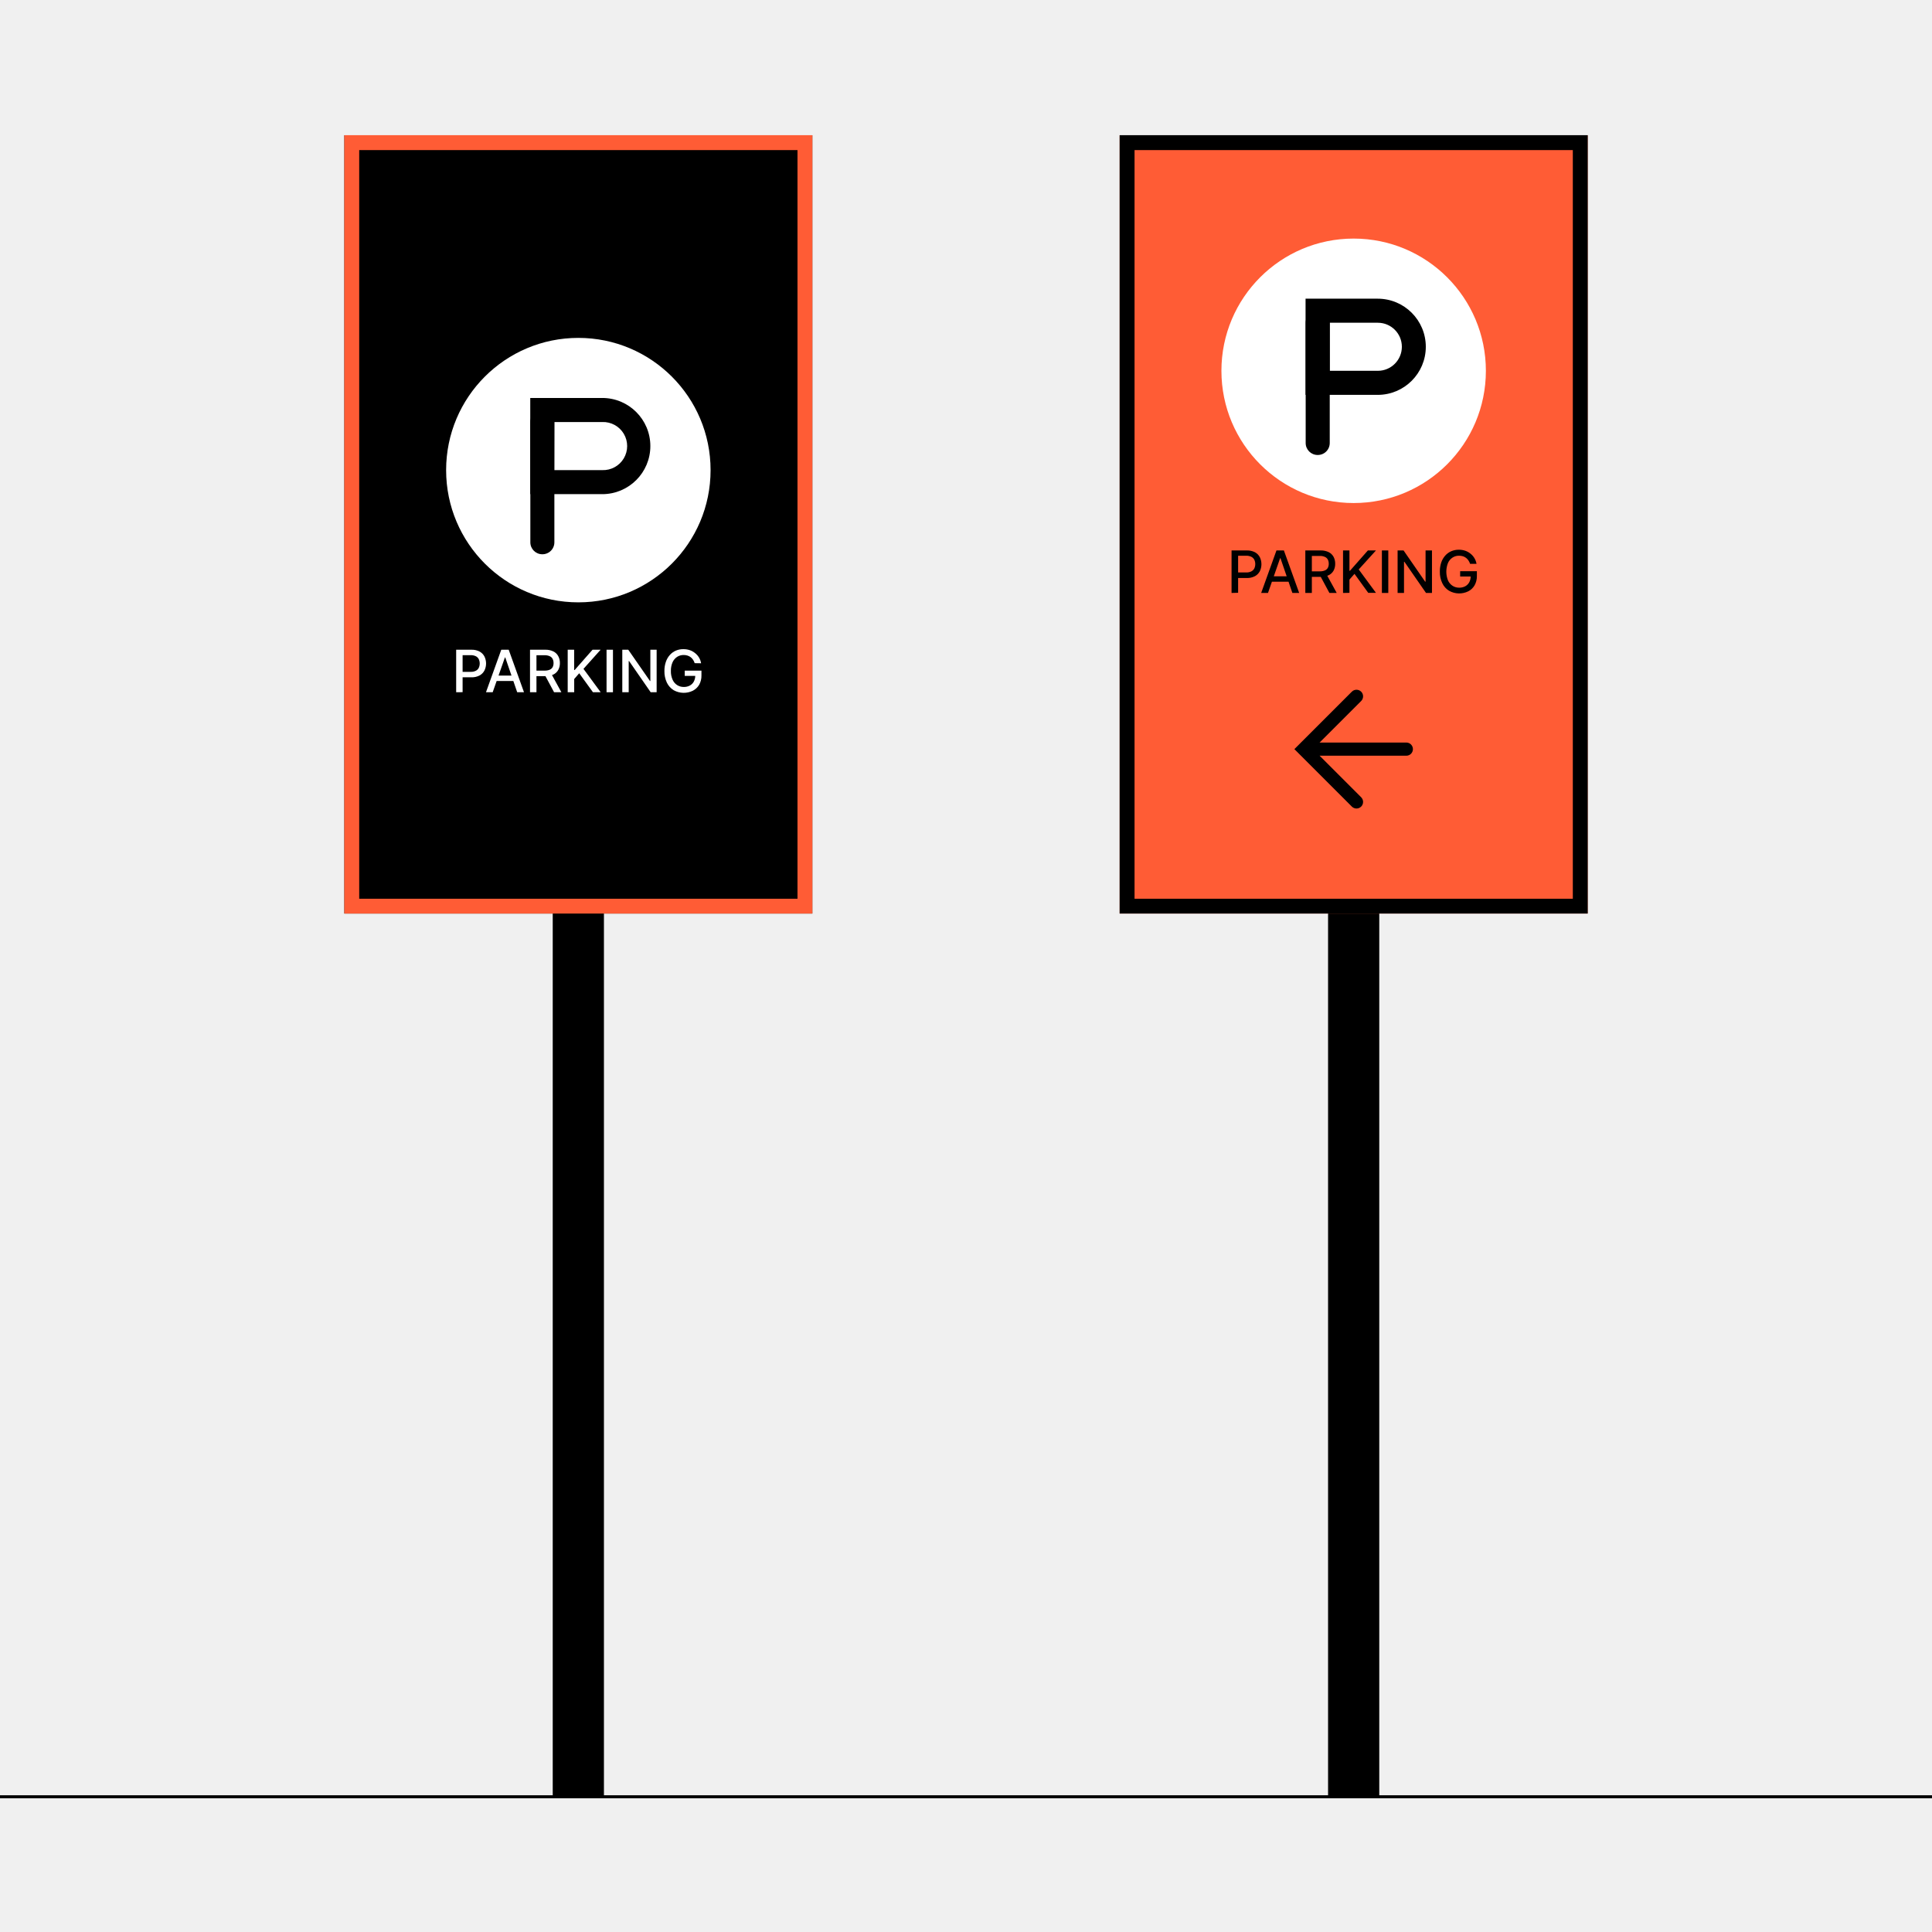
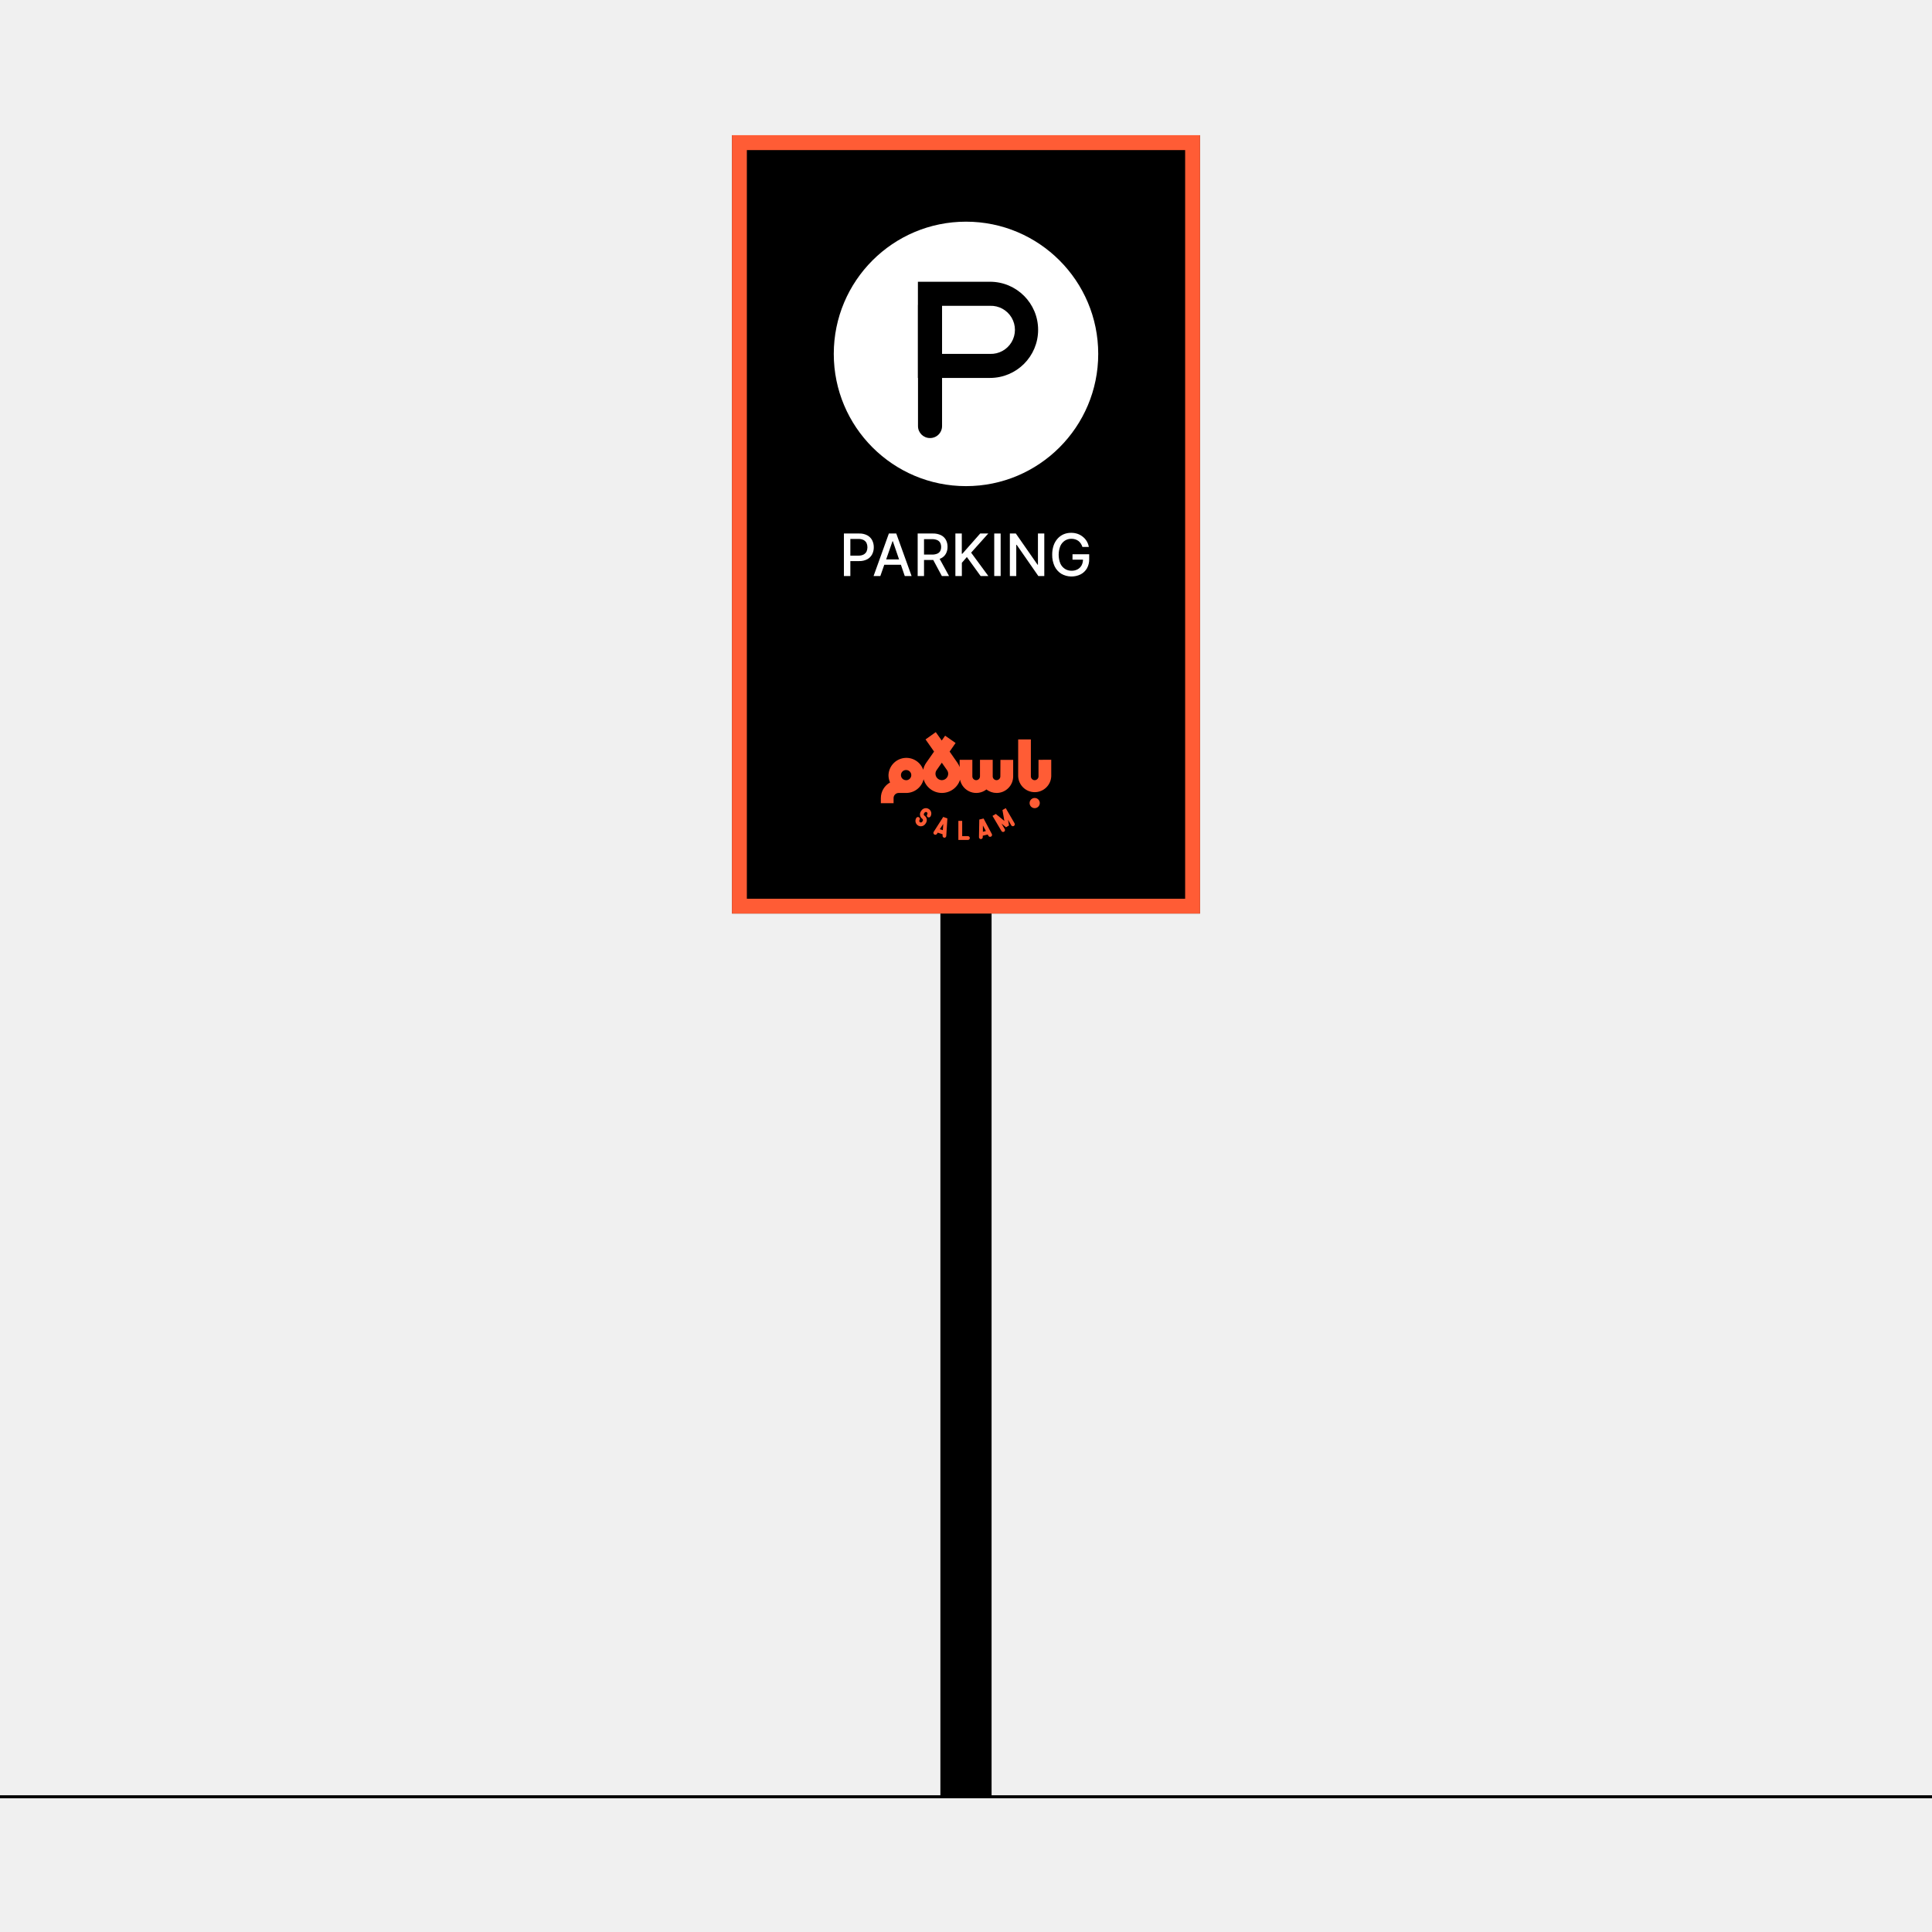
<svg xmlns="http://www.w3.org/2000/svg" viewBox="0 0 648 648">
  <defs>
-     <style>.cls-1{fill:#ff5c35;}.cls-2{fill:#fff;}.cls-3{fill:none;}</style>
+     <style>.cls-1{fill:#ff5c35;}.cls-2{fill:#fff;}</style>
  </defs>
-   <g id="Graphic">
-     <rect x="445.44" y="187.75" width="17.17" height="414.89" />
-     <rect class="cls-1" x="375.54" y="45.36" width="156.97" height="261.05" />
-     <path d="M527.53,50.34v251.1h-147V50.34h147m5-5h-157V306.41h157v-261Z" />
-     <circle class="cls-2" cx="454.02" cy="124.37" r="44.35" />
-     <path d="M462.09,132.44h-24.2V100.18h24.2a16.13,16.13,0,1,1,0,32.26ZM446,124.37h16.13a8.06,8.06,0,0,0,0-16.12H446Z" />
-     <path d="M441.93,152.6a4,4,0,0,1-4-4V108.25a4,4,0,1,1,8.07,0v40.32A4,4,0,0,1,441.93,152.6Z" />
-     <path d="M413.07,198.88V184.62h5.08a5.7,5.7,0,0,1,2.76.6,4,4,0,0,1,1.64,1.66,5.43,5.43,0,0,1,0,4.72,4.06,4.06,0,0,1-1.65,1.66,5.68,5.68,0,0,1-2.75.61h-3.5V192H418a3.56,3.56,0,0,0,1.71-.36,2.31,2.31,0,0,0,1-1,3.38,3.38,0,0,0,.31-1.44,3.31,3.31,0,0,0-.31-1.44,2.22,2.22,0,0,0-1-1,3.63,3.63,0,0,0-1.74-.36h-2.7v12.42Z" />
-     <path d="M425.29,198.88H423l5.13-14.26h2.49l5.13,14.26h-2.28l-4-11.67h-.11Zm.39-5.58h7.41v1.81h-7.41Z" />
-     <path d="M437.81,198.88V184.62h5.09a5.93,5.93,0,0,1,2.75.57,3.8,3.8,0,0,1,1.64,1.58,4.82,4.82,0,0,1,.54,2.32,4.74,4.74,0,0,1-.54,2.3,3.69,3.69,0,0,1-1.65,1.54,6,6,0,0,1-2.75.55H439v-1.85h3.66a4.14,4.14,0,0,0,1.7-.3,2,2,0,0,0,1-.87,2.8,2.8,0,0,0,.31-1.37,2.92,2.92,0,0,0-.31-1.4,2,2,0,0,0-1-.91,4,4,0,0,0-1.72-.32H440v12.42Zm7-6.43,3.53,6.43h-2.45l-3.46-6.43Z" />
-     <path d="M450.46,198.88V184.62h2.15v6.81h.18l6-6.81h2.71L455.72,191l5.78,7.84h-2.59l-4.61-6.37-1.69,1.93v4.44Z" />
-     <path d="M465.64,184.62v14.26h-2.15V184.62Z" />
-     <path d="M480.29,184.62v14.26h-2l-7.25-10.46h-.13v10.46h-2.15V184.62h2L478,195.09h.14V184.62Z" />
-     <path d="M493.07,189.12a4.07,4.07,0,0,0-.54-1.13,3.5,3.5,0,0,0-.8-.87,3.56,3.56,0,0,0-1.06-.55,4.56,4.56,0,0,0-1.31-.18,3.87,3.87,0,0,0-2.17.62,4.1,4.1,0,0,0-1.53,1.81,7.92,7.92,0,0,0,0,5.85,4.17,4.17,0,0,0,1.55,1.82,4,4,0,0,0,2.23.62,4.2,4.2,0,0,0,2-.47,3.35,3.35,0,0,0,1.35-1.34,4.17,4.17,0,0,0,.48-2.05l.55.11h-4.08v-1.78h5.61v1.62a6.12,6.12,0,0,1-.77,3.12,5.16,5.16,0,0,1-2.1,2,6.87,6.87,0,0,1-6.46-.18,6,6,0,0,1-2.27-2.53,8.55,8.55,0,0,1-.82-3.89,9.47,9.47,0,0,1,.47-3.07,6.75,6.75,0,0,1,1.34-2.31,5.79,5.79,0,0,1,2-1.45,6.33,6.33,0,0,1,2.56-.51,6.78,6.78,0,0,1,2.15.34,5.78,5.78,0,0,1,1.78,1,5.44,5.44,0,0,1,1.3,1.49,5.36,5.36,0,0,1,.7,1.9Z" />
-     <rect class="cls-3" x="427.52" y="219.75" width="53.01" height="53.01" />
-     <path d="M471.69,249.05H442.6l13.94-13.93a2.21,2.21,0,0,0-3.13-3.13l-19.27,19.27,19.27,19.27a2.21,2.21,0,0,0,1.56.65,2.24,2.24,0,0,0,1.57-.65,2.21,2.21,0,0,0,0-3.12L442.6,253.47h29.09a2.21,2.21,0,0,0,0-4.42Z" />
-     <rect x="185.39" y="187.75" width="17.17" height="414.89" />
-     <rect x="115.49" y="45.36" width="156.97" height="261.05" />
-     <path class="cls-1" d="M267.48,50.34v251.1h-147V50.34h147m5-5h-157V306.41h157v-261Z" />
-     <circle class="cls-2" cx="193.98" cy="157.68" r="44.35" />
-     <path d="M202,165.74H177.85V133.48H202a16.13,16.13,0,0,1,0,32.26Zm-16.13-8.06H202a8.07,8.07,0,1,0,0-16.13H185.91Z" />
-     <path d="M181.88,185.9a4,4,0,0,1-4-4V141.55a4,4,0,0,1,8.06,0v40.32A4,4,0,0,1,181.88,185.9Z" />
-     <path class="cls-2" d="M153,232.18V217.92h5.09a5.58,5.58,0,0,1,2.76.61,3.93,3.93,0,0,1,1.63,1.65,5.34,5.34,0,0,1,0,4.72,4,4,0,0,1-1.64,1.66,5.61,5.61,0,0,1-2.76.61h-3.5v-1.83h3.31a3.49,3.49,0,0,0,1.7-.36,2.21,2.21,0,0,0,1-1,3.5,3.5,0,0,0,0-2.88,2.21,2.21,0,0,0-1-1,3.74,3.74,0,0,0-1.73-.35h-2.7v12.41Z" />
-     <path class="cls-2" d="M165.25,232.18H163l5.13-14.26h2.49l5.13,14.26h-2.28l-4-11.67h-.12Zm.38-5.58H173v1.81h-7.41Z" />
-     <path class="cls-2" d="M177.77,232.18V217.92h5.08a5.9,5.9,0,0,1,2.75.57,3.75,3.75,0,0,1,1.64,1.58,4.71,4.71,0,0,1,.55,2.32,4.61,4.61,0,0,1-.55,2.3,3.68,3.68,0,0,1-1.64,1.55,6.22,6.22,0,0,1-2.76.55H179v-1.86h3.66a4.14,4.14,0,0,0,1.7-.3,2,2,0,0,0,1-.87,2.89,2.89,0,0,0,.3-1.37,3,3,0,0,0-.31-1.4,2,2,0,0,0-1-.91,4,4,0,0,0-1.72-.31h-2.7v12.41Zm7-6.43,3.52,6.43h-2.45l-3.45-6.43Z" />
-     <path class="cls-2" d="M190.41,232.18V217.92h2.16v6.81h.17l6-6.81h2.71l-5.75,6.42,5.77,7.84h-2.59l-4.61-6.37-1.68,1.94v4.43Z" />
-     <path class="cls-2" d="M205.59,217.92v14.26h-2.15V217.92Z" />
-     <path class="cls-2" d="M220.24,217.92v14.26h-2L211,221.72h-.13v10.46h-2.15V217.92h2L218,228.4h.13V217.92Z" />
-     <path class="cls-2" d="M233,222.43a4.62,4.62,0,0,0-.54-1.14,3.74,3.74,0,0,0-.81-.87,3.42,3.42,0,0,0-1.06-.54,4.19,4.19,0,0,0-1.31-.19,4,4,0,0,0-2.17.62,4.3,4.3,0,0,0-1.53,1.81,6.93,6.93,0,0,0-.56,2.93,6.8,6.8,0,0,0,.57,2.93,4.12,4.12,0,0,0,1.54,1.81,4.06,4.06,0,0,0,2.24.62,4.14,4.14,0,0,0,2-.47,3.26,3.26,0,0,0,1.34-1.34,4.16,4.16,0,0,0,.48-2l.56.1h-4.09v-1.77h5.61v1.62a6.08,6.08,0,0,1-.76,3.11,5.28,5.28,0,0,1-2.1,2,6.92,6.92,0,0,1-6.47-.17,6.07,6.07,0,0,1-2.27-2.53,8.76,8.76,0,0,1-.82-3.9,9.1,9.1,0,0,1,.48-3.06,6.55,6.55,0,0,1,1.33-2.31,5.76,5.76,0,0,1,2-1.46,6.31,6.31,0,0,1,2.55-.5,6.61,6.61,0,0,1,2.16.34,5.69,5.69,0,0,1,1.78,1,5.38,5.38,0,0,1,2,3.39Z" />
-   </g>
  <g id="Isolation_Mode" data-name="Isolation Mode">
    <rect y="602.14" width="648" height="1" />
+     <rect x="315.41" y="187.75" width="17.17" height="414.89" />
+     <rect x="245.52" y="45.36" width="156.97" height="261.05" />
+     <path class="cls-1" d="M397.5,50.34v251.1h-147V50.34h147m5-5h-157V306.41h157v-261Z" />
+     <circle class="cls-2" cx="324" cy="118.7" r="44.35" />
+     <path d="M332.06,126.76H307.87V94.5h24.19a16.13,16.13,0,0,1,0,32.26Zm-16.12-8.06h16.12a8.07,8.07,0,1,0,0-16.13H315.94Z" />
+     <path d="M311.9,146.92a4,4,0,0,1-4-4V102.57a4,4,0,0,1,8.07,0v40.32A4,4,0,0,1,311.9,146.92Z" />
+     <path class="cls-2" d="M283.05,193.2V178.94h5.08a5.58,5.58,0,0,1,2.76.61,4,4,0,0,1,1.64,1.65,5.09,5.09,0,0,1,.54,2.36,5,5,0,0,1-.55,2.36,4,4,0,0,1-1.64,1.66,5.58,5.58,0,0,1-2.76.61h-3.49v-1.83h3.3a3.56,3.56,0,0,0,1.71-.36,2.37,2.37,0,0,0,1-1,3.61,3.61,0,0,0,0-2.88,2.29,2.29,0,0,0-1-1,3.59,3.59,0,0,0-1.73-.35h-2.7V193.2Z" />
+     <path class="cls-2" d="M295.27,193.2H293l5.13-14.26h2.48l5.14,14.26h-2.29l-4-11.67h-.11Zm.38-5.58h7.41v1.81h-7.41Z" />
+     <path class="cls-2" d="M307.79,193.2V178.94h5.08a6,6,0,0,1,2.76.57,3.8,3.8,0,0,1,1.64,1.58,4.82,4.82,0,0,1,.54,2.32,4.63,4.63,0,0,1-.55,2.3,3.74,3.74,0,0,1-1.64,1.55,6.2,6.2,0,0,1-2.75.55H309V186h3.65a4.08,4.08,0,0,0,1.7-.3,2,2,0,0,0,1-.87,2.89,2.89,0,0,0,.31-1.37,3.07,3.07,0,0,0-.31-1.4,2.1,2.1,0,0,0-1-.91,4.06,4.06,0,0,0-1.73-.31h-2.7V193.2Zm7-6.43,3.52,6.43H315.9l-3.45-6.43Z" />
+     <path class="cls-2" d="M320.44,193.2V178.94h2.15v6.81h.17l6-6.81h2.71l-5.75,6.42,5.77,7.84h-2.59l-4.61-6.37-1.68,1.94v4.43Z" />
+     <path class="cls-2" d="M335.62,178.94V193.2h-2.15V178.94Z" />
+     <path class="cls-2" d="M350.26,178.94V193.2h-2L341,182.74h-.14V193.2h-2.15V178.94h2L348,189.41h.13V178.94Z" />
+     <path class="cls-2" d="M363.05,183.45a4.62,4.62,0,0,0-.54-1.14,3.7,3.7,0,0,0-.8-.87,3.59,3.59,0,0,0-1.07-.54,4.13,4.13,0,0,0-1.3-.19,4,4,0,0,0-2.18.62,4.21,4.21,0,0,0-1.52,1.81,7.95,7.95,0,0,0,0,5.86,4.14,4.14,0,0,0,1.55,1.81,4,4,0,0,0,2.23.62,4.11,4.11,0,0,0,2-.47,3.35,3.35,0,0,0,1.35-1.34,4.27,4.27,0,0,0,.47-2l.56.1h-4.08V185.9h5.6v1.63a6.08,6.08,0,0,1-.76,3.11,5.28,5.28,0,0,1-2.1,2,6.9,6.9,0,0,1-6.46-.17,6.09,6.09,0,0,1-2.28-2.53,8.76,8.76,0,0,1-.81-3.9,9.47,9.47,0,0,1,.47-3.07,6.75,6.75,0,0,1,1.33-2.3,5.85,5.85,0,0,1,2-1.46,6.31,6.31,0,0,1,2.55-.5,6.61,6.61,0,0,1,2.16.34,5.76,5.76,0,0,1,1.78,1,5.51,5.51,0,0,1,2,3.4Z" />
+     <path class="cls-1" d="M332.67,279.74l-2.77-5.21-1.44.35-.11,5.9a.65.65,0,0,0,.63.65h0a.64.64,0,0,0,.64-.63v-.5l1.67-.4.23.44a.64.64,0,0,0,.87.26A.63.63,0,0,0,332.67,279.74Zm-3-.76,0-2.1,1,1.85Z" />
+     <path class="cls-1" d="M340.28,276.13l-2.95-5.08-1.1.64.64,3.66L334,273l-1.11.65,3,5.07a.63.63,0,0,0,.55.32.72.72,0,0,0,.32-.08.64.64,0,0,0,.23-.88l-1.08-1.86,1.51,1.25,1-.61-.33-1.93,1.08,1.87a.64.64,0,0,0,1.11-.64Z" />
+     <path class="cls-1" d="M324.64,280.44h-1.92v-5.12h-1.28v6.4h3.2a.64.64,0,0,0,.64-.64A.64.64,0,0,0,324.64,280.44Z" />
+     <path class="cls-1" d="M316.36,274l-3.19,5a.64.64,0,0,0,1.08.69l.27-.42,1.62.54,0,.49a.65.65,0,0,0,.6.68h0a.64.64,0,0,0,.64-.6l.38-5.88Zm-1.13,4.12,1.14-1.77-.14,2.1Z" />
+     <path class="cls-1" d="M308.83,277.14a1.76,1.76,0,0,1-1-.32,1.82,1.82,0,0,1-.47-2.52.64.64,0,0,1,.89-.16.63.63,0,0,1,.17.89.53.53,0,0,0,.13.74.54.54,0,0,0,.75-.14l.18-.26a.54.54,0,0,0-.14-.74,1.83,1.83,0,0,1-.46-2.53l.18-.26a1.81,1.81,0,0,1,2.52-.46,1.78,1.78,0,0,1,.76,1.16,1.86,1.86,0,0,1-.29,1.36.64.64,0,0,1-.89.16.63.63,0,0,1-.17-.89.56.56,0,0,0,.09-.4.57.57,0,0,0-.22-.34.52.52,0,0,0-.4-.08.51.51,0,0,0-.35.22l-.18.26a.52.52,0,0,0-.08.4.49.49,0,0,0,.22.34,1.81,1.81,0,0,1,.46,2.52l-.18.27A1.81,1.81,0,0,1,308.83,277.14Z" />
+     <circle class="cls-1" cx="347.04" cy="269.35" r="1.71" />
+     <path class="cls-1" d="M348.32,254.84v5.55a1.28,1.28,0,1,1-2.56,0V248H341.5v12.38a5.55,5.55,0,0,0,11.09,0v-5.55Z" />
+     <path class="cls-1" d="M335.52,260.39a1.28,1.28,0,1,1-2.56,0v-5.55h-4.27v5.55a1.28,1.28,0,1,1-2.56,0v-5.55h-4.26v2.44a6.36,6.36,0,0,0-.73-1.42h0l-2.63-3.77,2-2.89L317,246.75l-1.14,1.62-2-2.81L310.43,248l2.86,4.08-2.64,3.77h0a6.34,6.34,0,0,0-1,2.33A6,6,0,0,0,298,260a5.88,5.88,0,0,0,.53,2.44,6,6,0,0,0-3.09,5.23v1.72h4.27v-1.72a1.71,1.71,0,0,1,1.7-1.71h2.56a6,6,0,0,0,5.81-4.6,6.4,6.4,0,0,0,12.23.17,5.54,5.54,0,0,0,8.85,3.25,5.48,5.48,0,0,0,3.41,1.18,5.55,5.55,0,0,0,5.55-5.54v-5.55h-4.27Zm-31.58,1.28v0h-.12a1.7,1.7,0,0,1,.12-3.4,1.71,1.71,0,1,1,0,3.42Zm11.95,0a2.17,2.17,0,0,1-2.13-2.14,2.12,2.12,0,0,1,.38-1.22h0l1.75-2.5,1.75,2.5h0a2.13,2.13,0,0,1,.39,1.22A2.17,2.17,0,0,1,315.89,261.67Z" />
  </g>
</svg>
